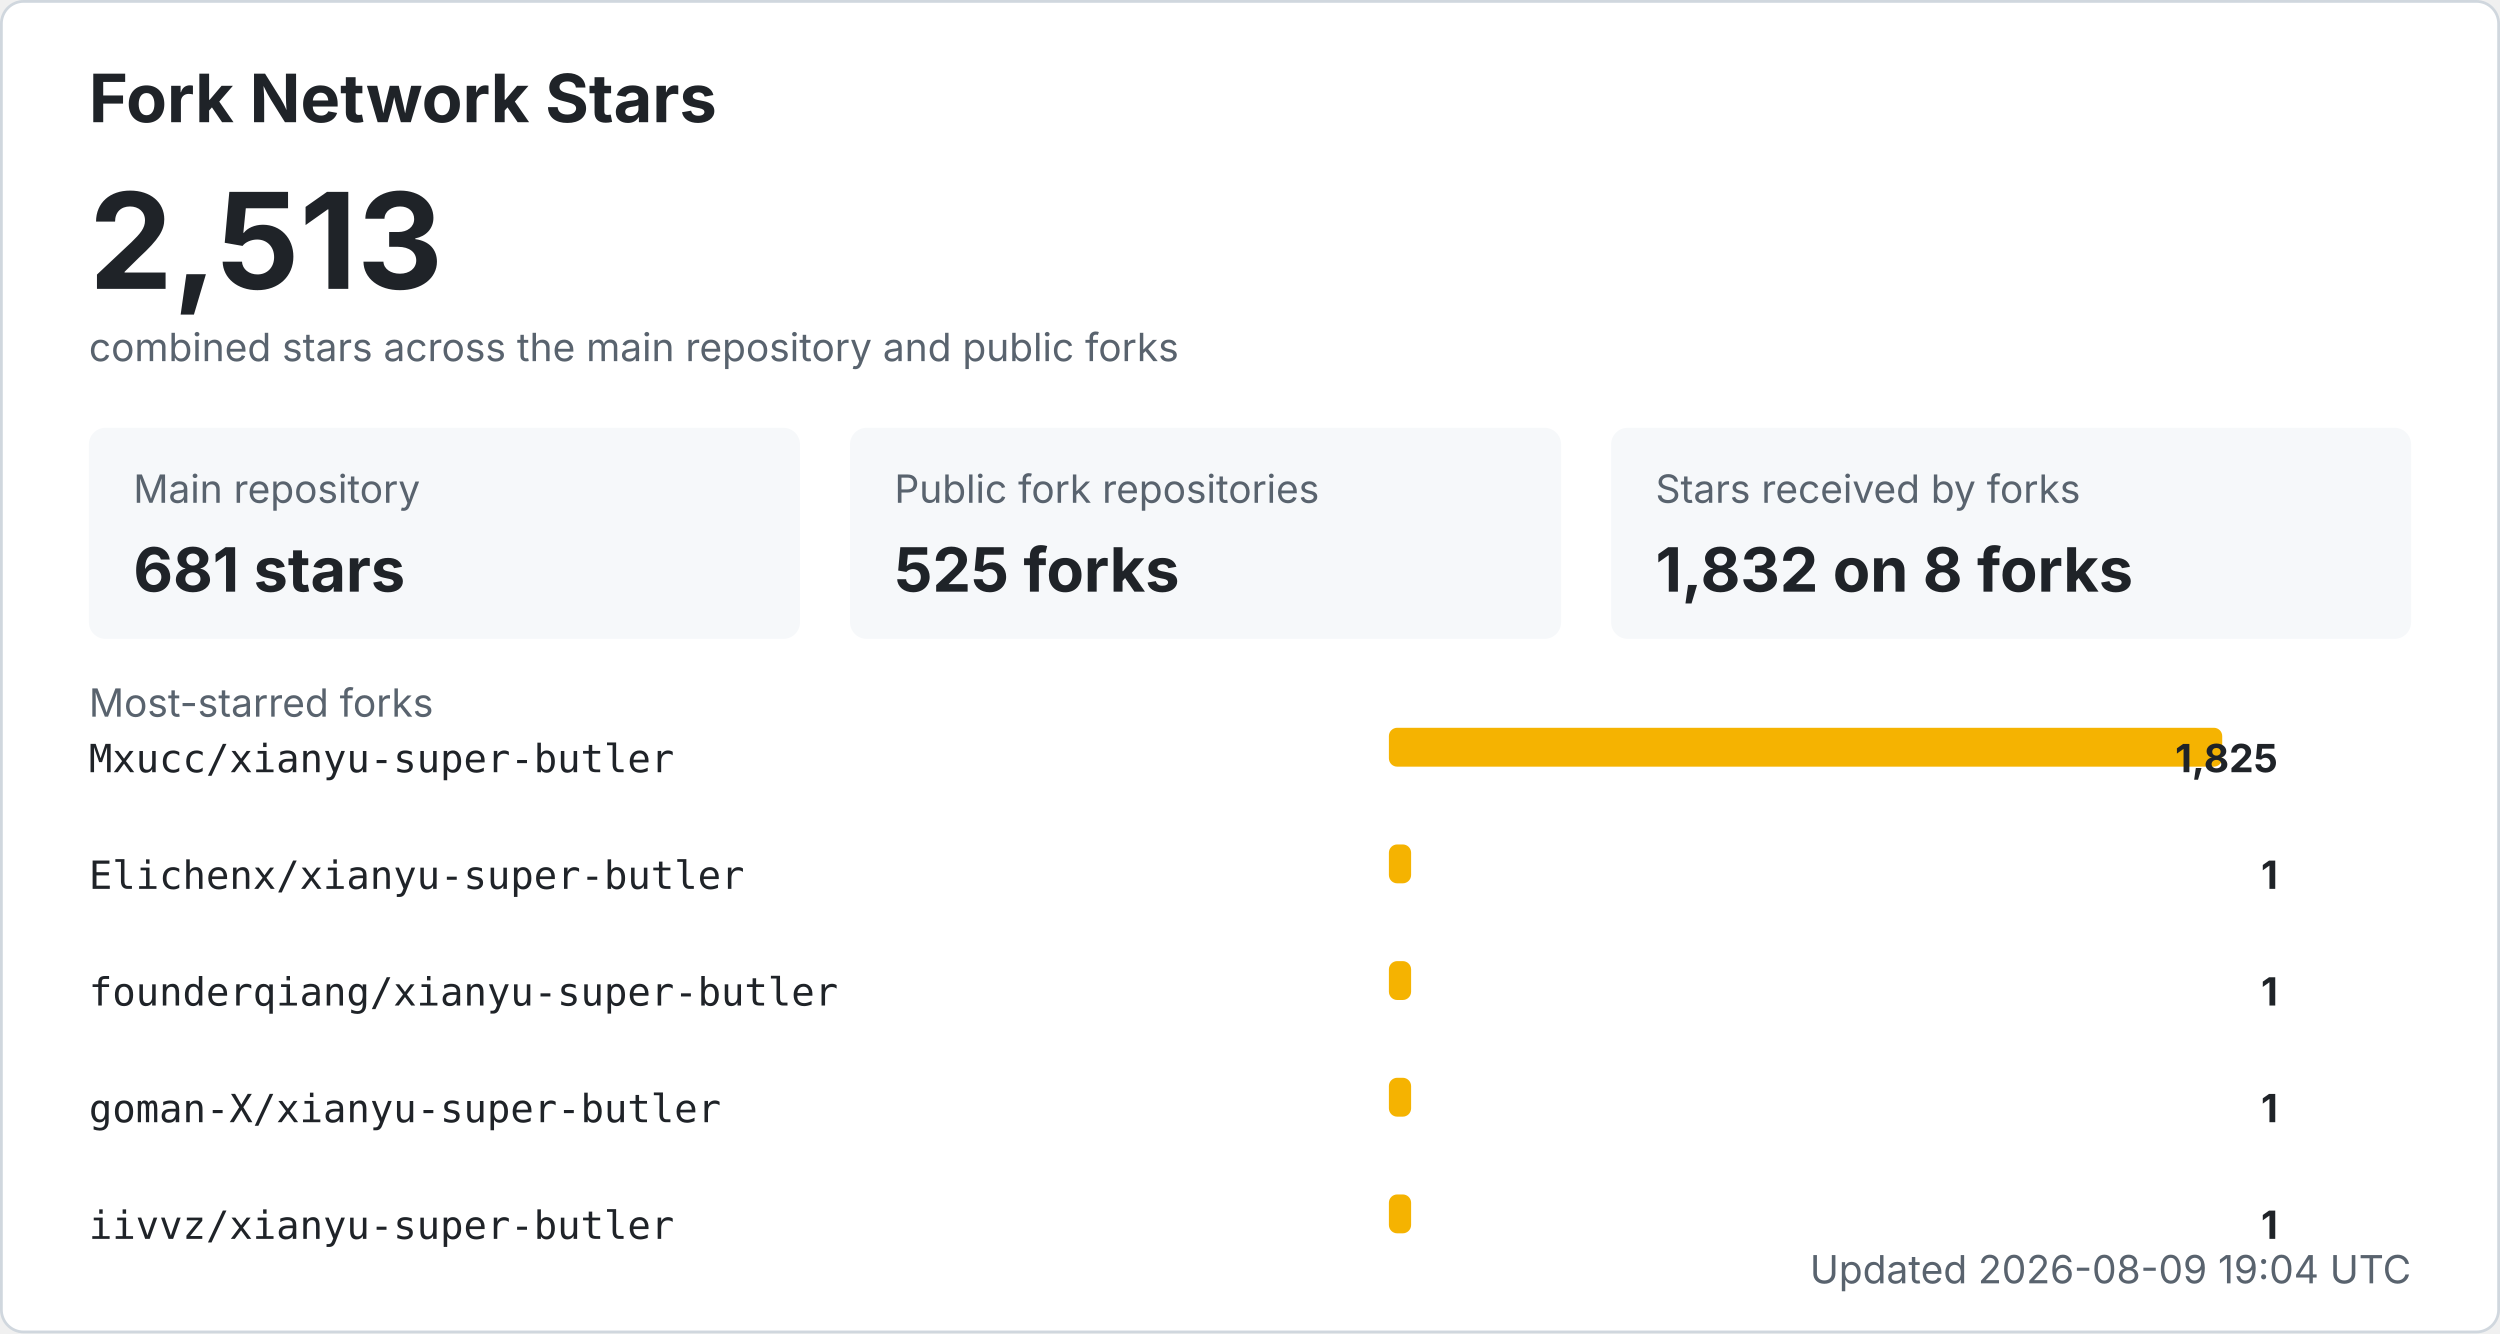
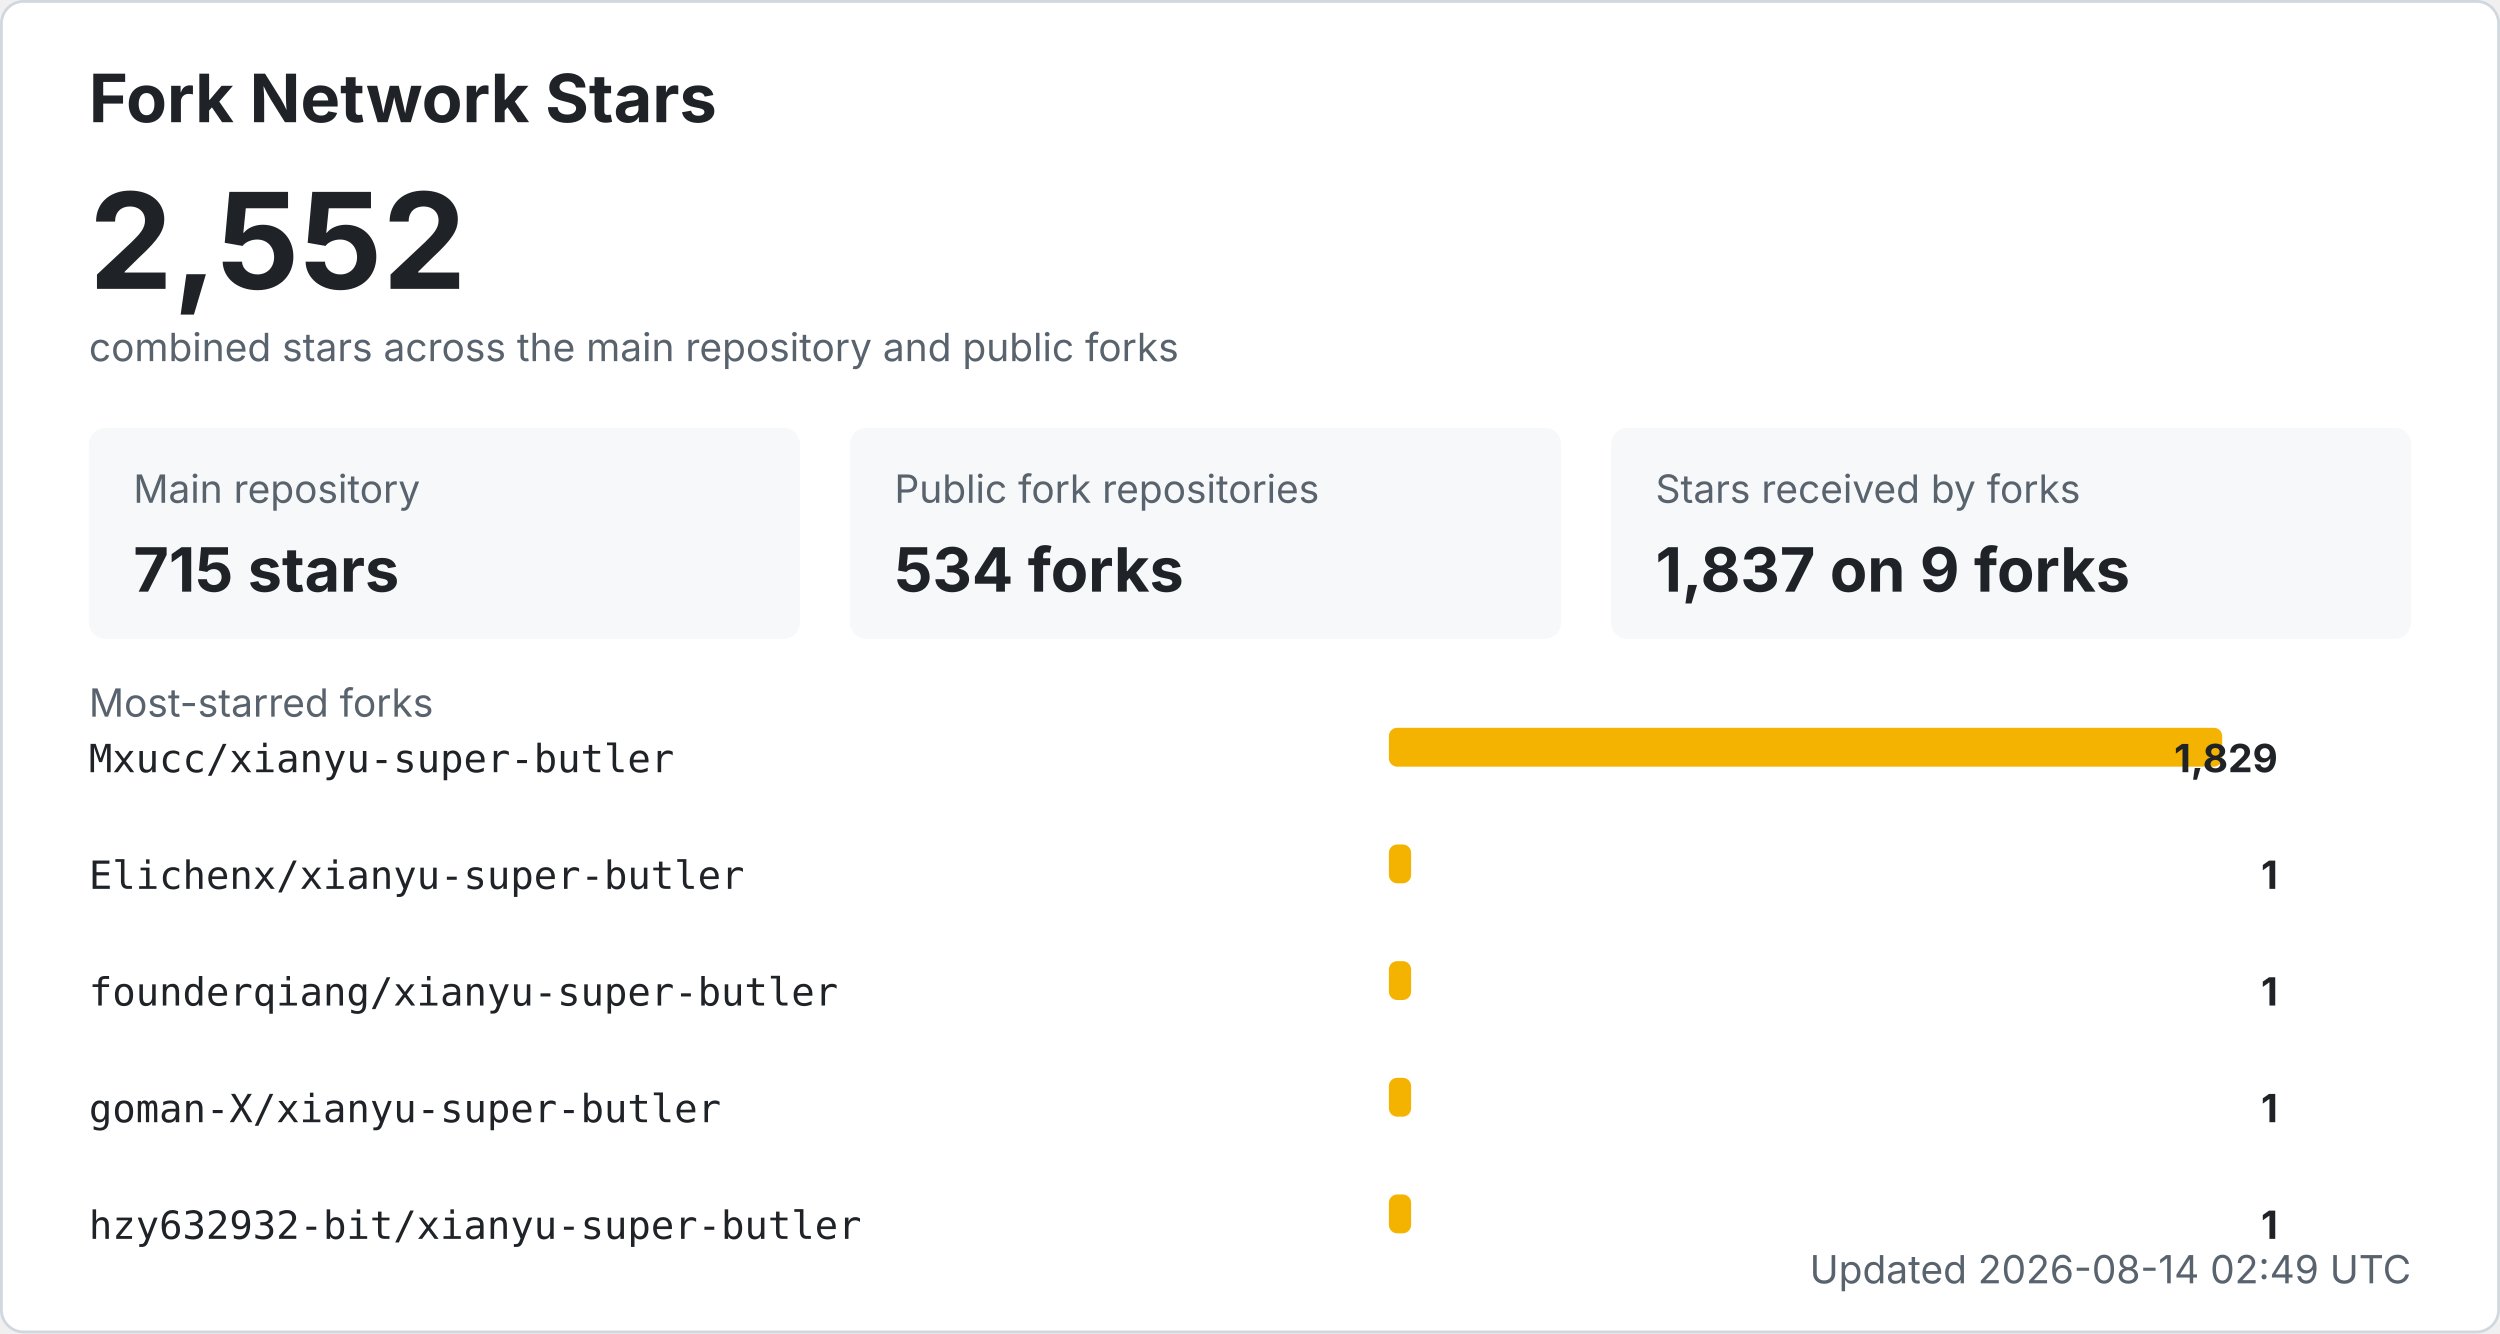
<svg xmlns="http://www.w3.org/2000/svg" width="900" height="480" viewBox="0 0 900 480" role="img" aria-labelledby="title desc">
  <style>
    .bg { fill: #ffffff; stroke: #d0d7de; }
    .title { fill: #1f2328; font: 700 24px -apple-system, BlinkMacSystemFont, "Segoe UI", sans-serif; }
    .total { fill: #1f2328; font: 700 48px -apple-system, BlinkMacSystemFont, "Segoe UI", sans-serif; }
    .label { fill: #59636e; font: 14px -apple-system, BlinkMacSystemFont, "Segoe UI", sans-serif; }
    .metric { fill: #1f2328; font: 700 22px -apple-system, BlinkMacSystemFont, "Segoe UI", sans-serif; }
    .repo { fill: #1f2328; font: 14px ui-monospace, SFMono-Regular, Consolas, monospace; }
    .count { fill: #1f2328; font: 700 14px -apple-system, BlinkMacSystemFont, "Segoe UI", sans-serif; }
    .muted { fill: #59636e; font: 14px -apple-system, BlinkMacSystemFont, "Segoe UI", sans-serif; }
    .card { fill: #f6f8fa; }
    .bar { fill: #f5b301; }
    @media (prefers-color-scheme: dark) {
      .bg { fill: #0d1117; stroke: #30363d; }
      .title, .total, .metric, .repo, .count { fill: #f0f6fc; }
      .label, .muted { fill: #8b949e; }
      .card { fill: #161b22; }
    }
  </style>
  <rect x="0.5" y="0.5" width="899" height="479" rx="8" class="bg" />
  <text x="32" y="44" class="title">Fork Network Stars</text>
-   <text x="32" y="104" class="total">2,513</text>
+   <text x="32" y="104" class="total">2,552</text>
  <text x="32" y="130" class="label">combined stars across the main repository and public forks</text>
  <rect x="32" y="154" width="256" height="76" rx="6" class="card" />
  <text x="48" y="181" class="label">Main repository</text>
-   <text x="48" y="213" class="metric">681 stars</text>
+   <text x="48" y="213" class="metric">715 stars</text>
  <rect x="306" y="154" width="256" height="76" rx="6" class="card" />
  <text x="322" y="181" class="label">Public fork repositories</text>
-   <text x="322" y="213" class="metric">525 forks</text>
+   <text x="322" y="213" class="metric">534 forks</text>
  <rect x="580" y="154" width="288" height="76" rx="6" class="card" />
  <text x="596" y="181" class="label">Stars received by forks</text>
-   <text x="596" y="213" class="metric">1,832 on 8 forks</text>
+   <text x="596" y="213" class="metric">1,837 on 9 forks</text>
  <text x="32" y="258" class="label">Most-starred forks</text>
  <text x="32" y="278" class="repo">Mxucc/xianyu-super-butler</text>
  <rect x="500" y="262" width="300" height="14" rx="3" class="bar" />
-   <text x="820" y="278" text-anchor="end" class="count">1,825</text>
+   <text x="820" y="278" text-anchor="end" class="count">1,829</text>
  <text x="32" y="320" class="repo">Elichenx/xianyu-super-butler</text>
  <rect x="500" y="304" width="8" height="14" rx="3" class="bar" />
  <text x="820" y="320" text-anchor="end" class="count">1</text>
  <text x="32" y="362" class="repo">founderqiang/xianyu-super-butler</text>
  <rect x="500" y="346" width="8" height="14" rx="3" class="bar" />
  <text x="820" y="362" text-anchor="end" class="count">1</text>
  <text x="32" y="404" class="repo">goman-X/xianyu-super-butler</text>
  <rect x="500" y="388" width="8" height="14" rx="3" class="bar" />
  <text x="820" y="404" text-anchor="end" class="count">1</text>
-   <text x="32" y="446" class="repo">iivvz/xianyu-super-butler</text>
+   <text x="32" y="446" class="repo">hzy632932-bit/xianyu-super-butler</text>
  <rect x="500" y="430" width="8" height="14" rx="3" class="bar" />
  <text x="820" y="446" text-anchor="end" class="count">1</text>
-   <text x="868" y="462" text-anchor="end" class="label">Updated 2026-08-09 19:04 UTC</text>
+   <text x="868" y="462" text-anchor="end" class="label">Updated 2026-08-14 02:49 UTC</text>
</svg>
